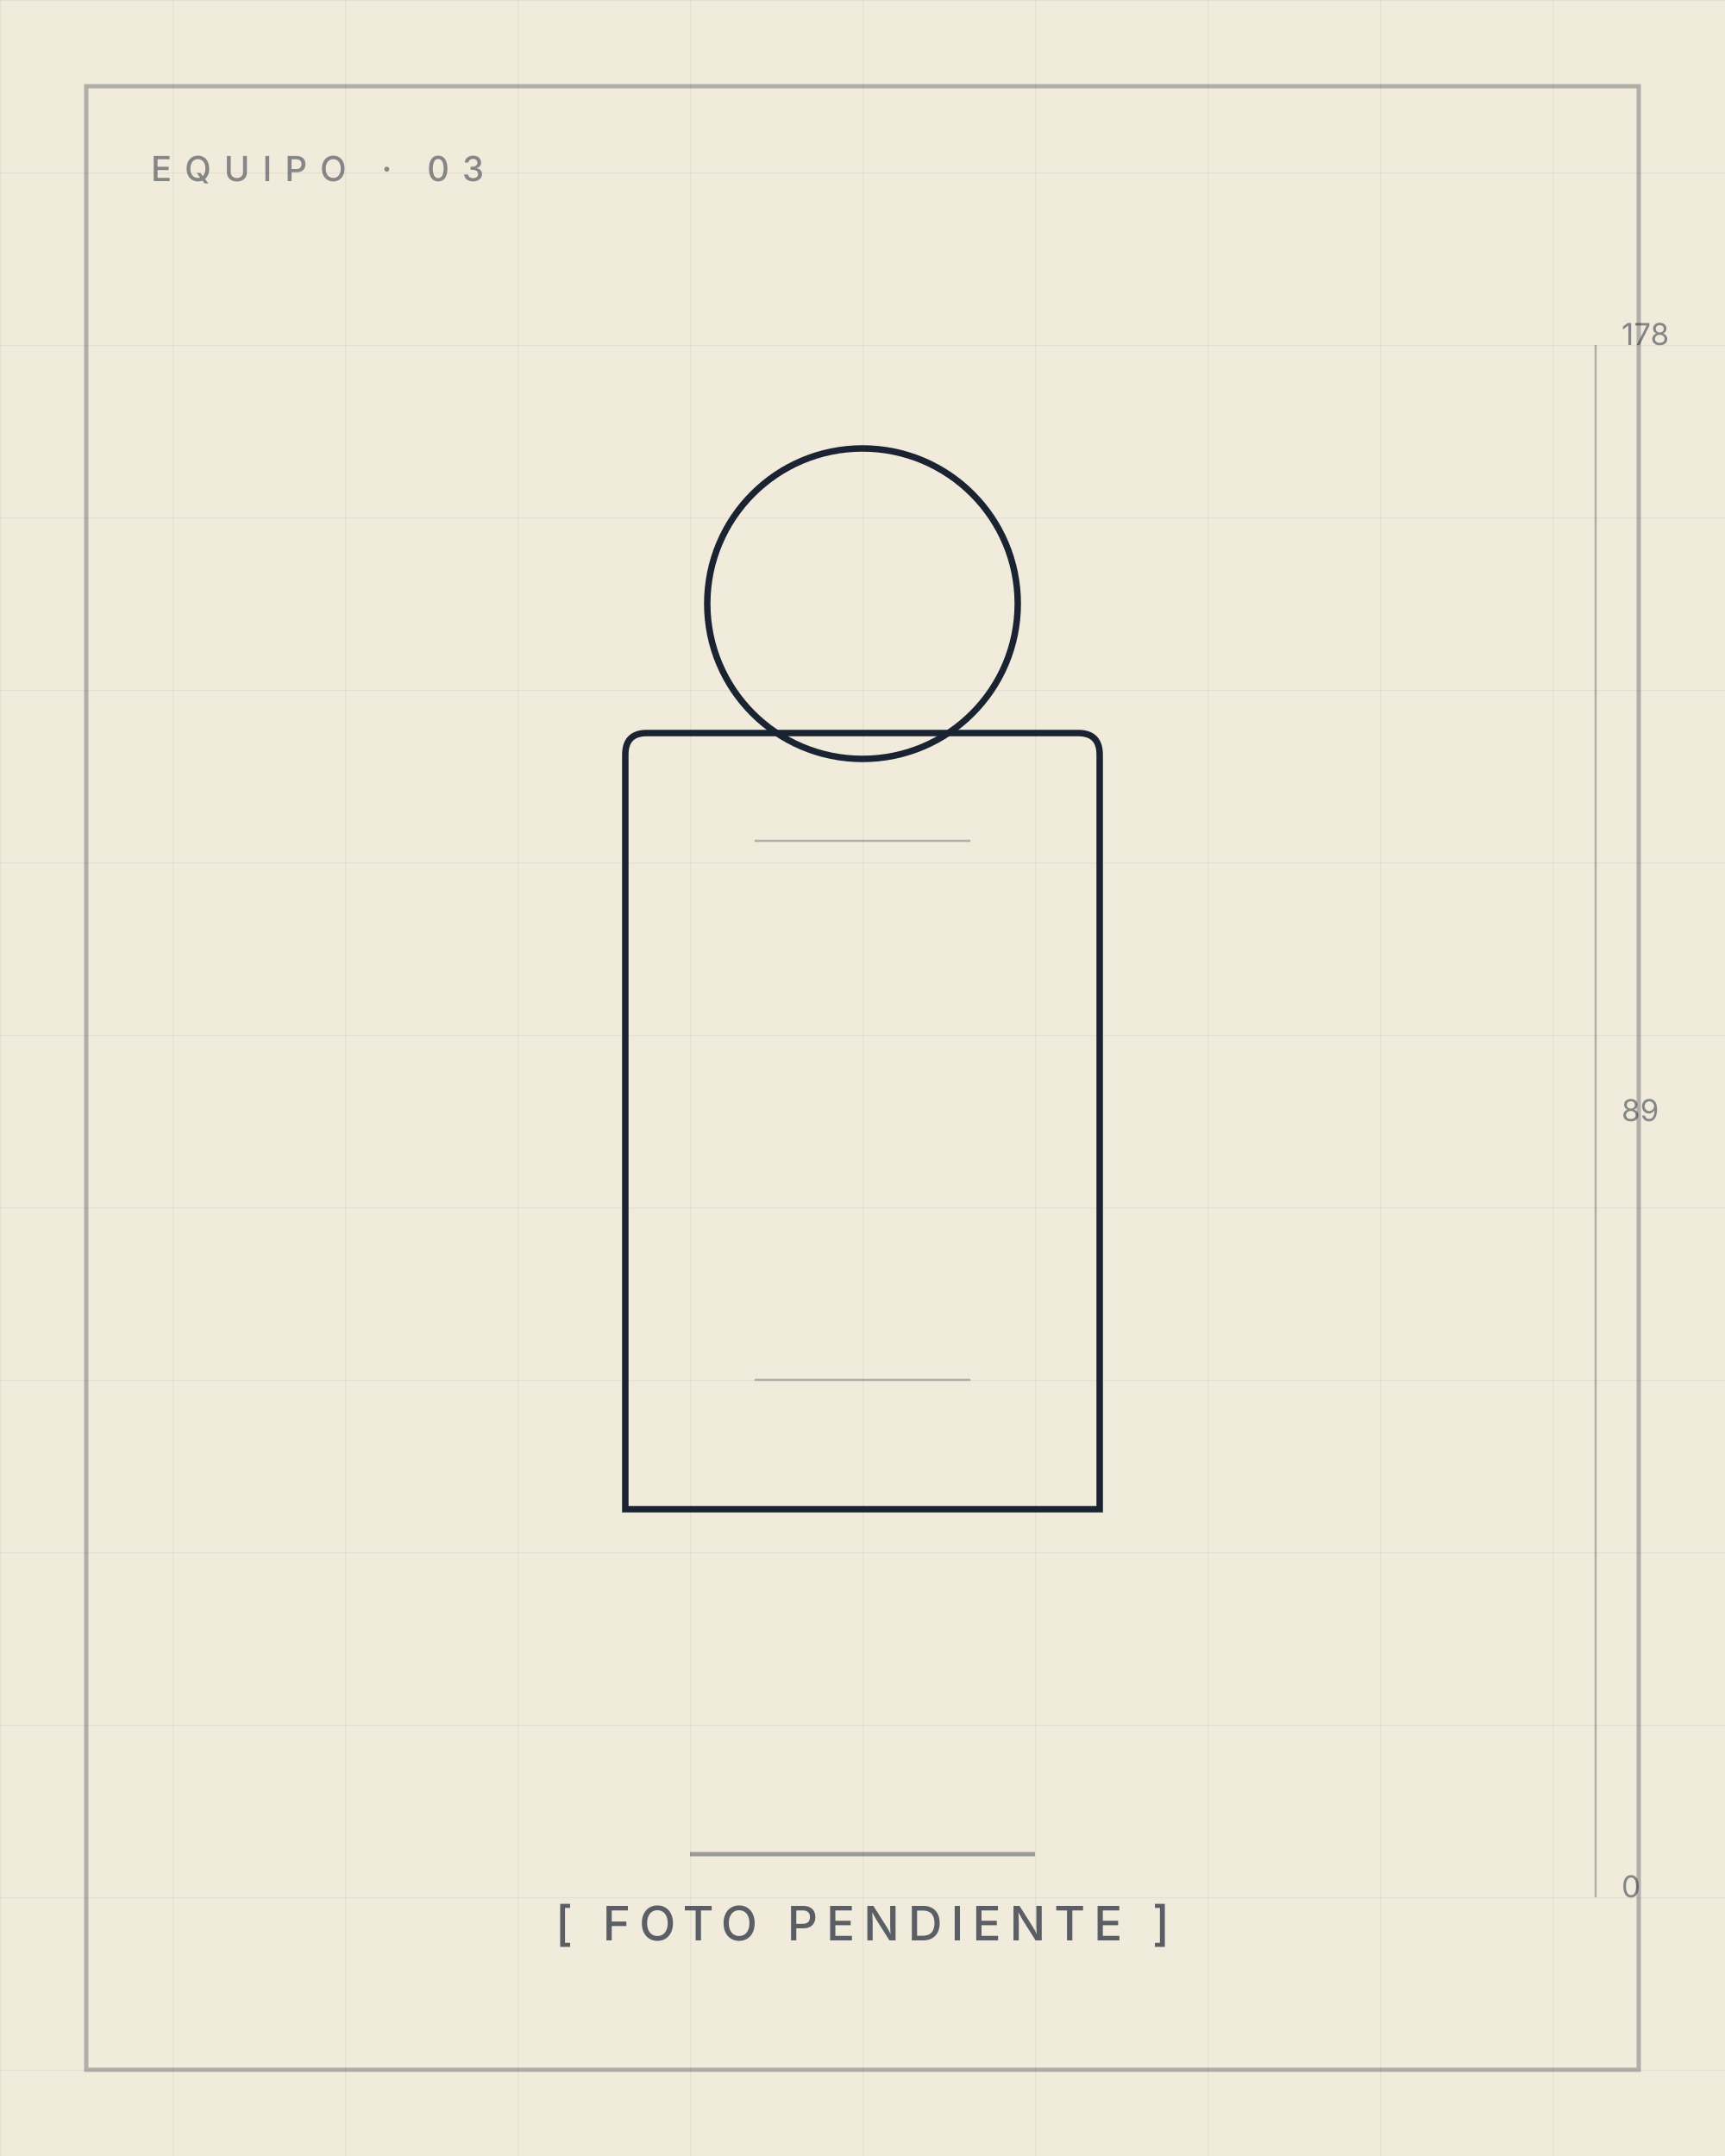
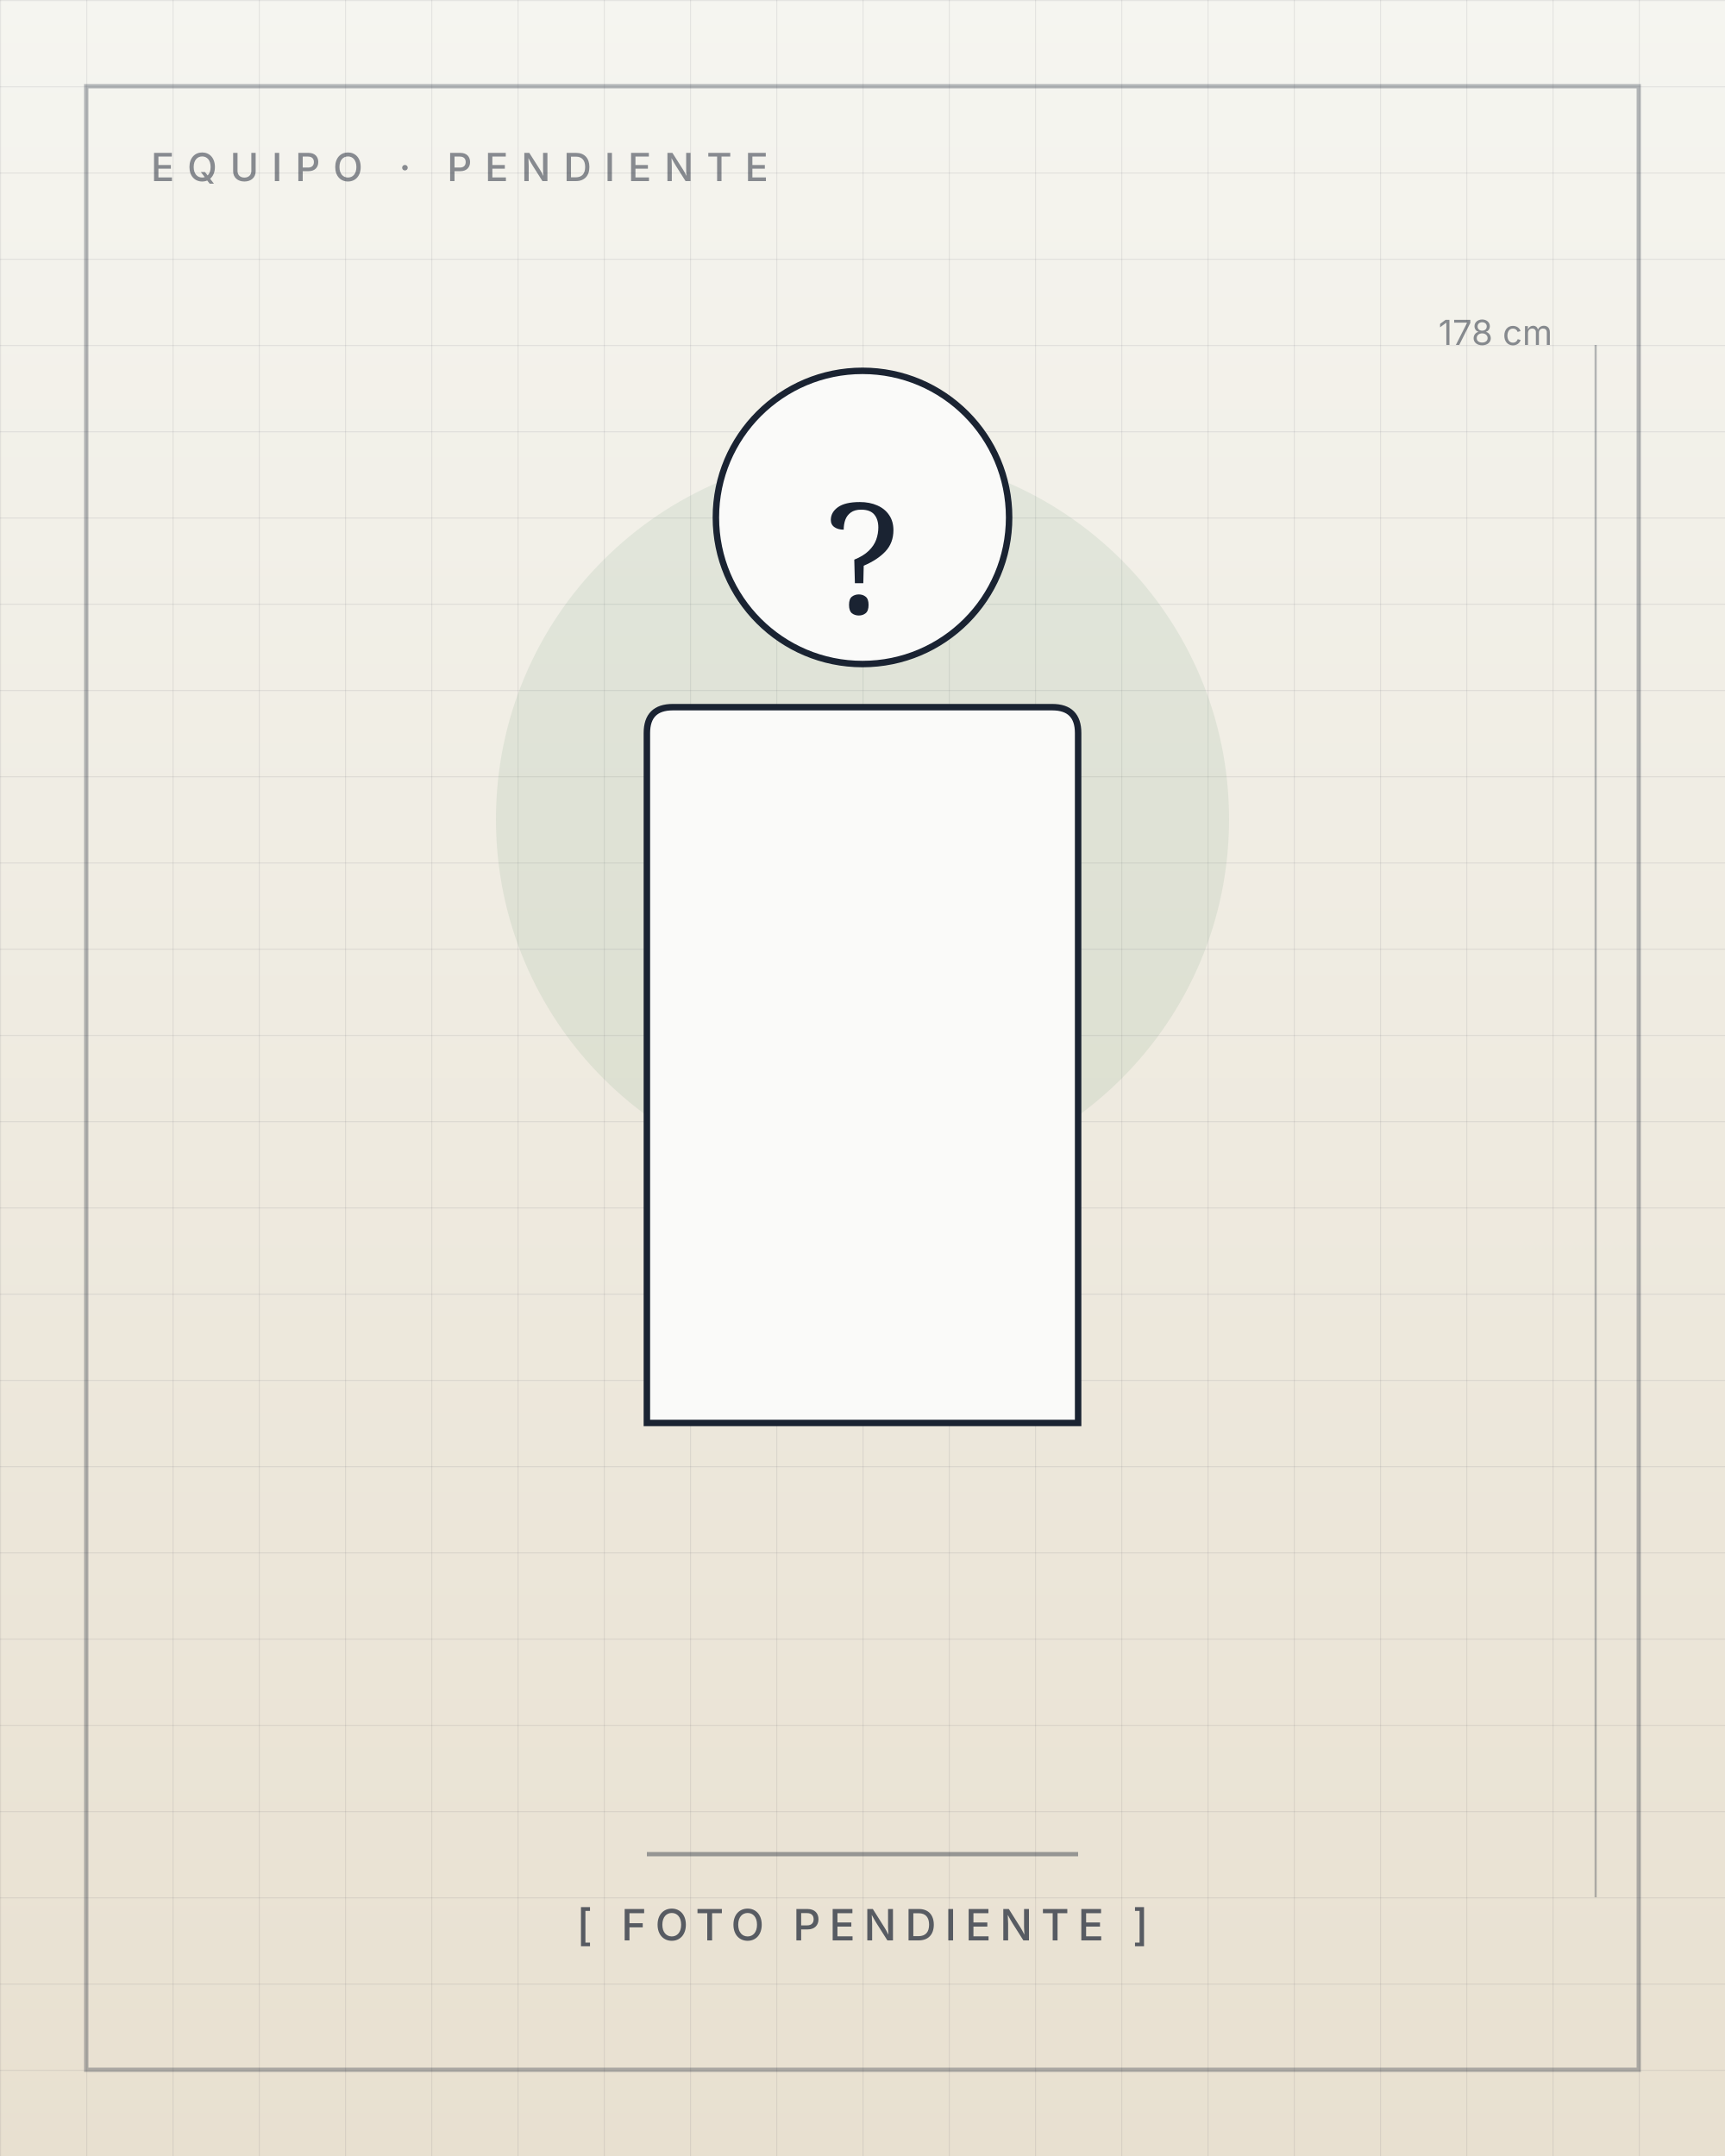
<svg xmlns="http://www.w3.org/2000/svg" viewBox="0 0 400 500" fill="none">
-   <rect width="400" height="500" fill="#f1ebdc" />
  <defs>
-     <pattern id="grid-t3" x="0" y="0" width="40" height="40" patternUnits="userSpaceOnUse">
-       <line x1="0" y1="0" x2="40" y2="0" stroke="#1a2332" stroke-width="0.5" stroke-opacity="0.06" />
-       <line x1="0" y1="0" x2="0" y2="40" stroke="#1a2332" stroke-width="0.5" stroke-opacity="0.06" />
+     <linearGradient id="team-bg-3" x1="0" y1="0" x2="0" y2="1">
+       <stop offset="0%" stop-color="#f5f5f0" />
+       <stop offset="100%" stop-color="#e8e0d0" />
+     </linearGradient>
+     <pattern id="team-grid-3" x="0" y="0" width="20" height="20" patternUnits="userSpaceOnUse">
+       <line x1="0" y1="0" x2="20" y2="0" stroke="#1a2332" stroke-width="0.5" stroke-opacity="0.08" />
+       <line x1="0" y1="0" x2="0" y2="20" stroke="#1a2332" stroke-width="0.5" stroke-opacity="0.08" />
    </pattern>
  </defs>
-   <rect width="400" height="500" fill="url(#grid-t3)" />
+   <rect width="400" height="500" fill="url(#team-bg-3)" />
+   <rect width="400" height="500" fill="url(#team-grid-3)" />
  <rect x="20" y="20" width="360" height="460" stroke="#1a2332" stroke-width="1" stroke-opacity="0.3" fill="none" />
-   <text x="35" y="42" font-family="'Inter', sans-serif" font-size="8" font-weight="500" letter-spacing="3" fill="#1a2332" fill-opacity="0.5">EQUIPO · 03</text>
-   <g transform="translate(200, 230)">
-     <circle cx="0" cy="-90" r="36" stroke="#1a2332" stroke-width="1.5" fill="none" />
-     <path d="M -55 -55 Q -55 -60 -50 -60 L 50 -60 Q 55 -60 55 -55 L 55 120 L -55 120 Z" stroke="#1a2332" stroke-width="1.5" fill="none" />
-     <line x1="-25" y1="-35" x2="25" y2="-35" stroke="#1a2332" stroke-width="0.5" stroke-opacity="0.3" />
-     <line x1="-25" y1="90" x2="25" y2="90" stroke="#1a2332" stroke-width="0.5" stroke-opacity="0.3" />
+   <text x="35" y="42" font-family="'Inter', sans-serif" font-size="9" font-weight="500" letter-spacing="3" fill="#1a2332" fill-opacity="0.5">EQUIPO · PENDIENTE</text>
+   <g transform="translate(200, 220)">
+     <circle cx="0" cy="-30" r="85" fill="#1f6e3a" fill-opacity="0.08" />
+     <circle cx="0" cy="-100" r="34" stroke="#1a2332" stroke-width="1.5" fill="#fafaf9" />
+     <path d="M -50 -50 Q -50 -56 -44 -56 L 44 -56 Q 50 -56 50 -50 L 50 110 L -50 110 Z" stroke="#1a2332" stroke-width="1.5" fill="#fafaf9" />
+     <text x="0" y="-90" font-family="'Cormorant Garamond', Georgia, serif" font-size="36" font-weight="500" fill="#1a2332" text-anchor="middle" dominant-baseline="middle">?</text>
  </g>
  <g transform="translate(370, 80)">
    <line x1="0" y1="0" x2="0" y2="360" stroke="#1a2332" stroke-width="0.5" stroke-opacity="0.3" />
-     <text x="6" y="0" font-family="'Inter', sans-serif" font-size="7" fill="#1a2332" fill-opacity="0.5">178</text>
-     <text x="6" y="180" font-family="'Inter', sans-serif" font-size="7" fill="#1a2332" fill-opacity="0.5">89</text>
-     <text x="6" y="360" font-family="'Inter', sans-serif" font-size="7" fill="#1a2332" fill-opacity="0.5">0</text>
+     <text x="-10" y="0" font-family="'Inter', sans-serif" font-size="8" fill="#1a2332" fill-opacity="0.5" text-anchor="end">178 cm</text>
  </g>
  <g transform="translate(200, 430)">
-     <line x1="-40" y1="0" x2="40" y2="0" stroke="#1a2332" stroke-width="1" stroke-opacity="0.4" />
-     <text x="0" y="20" font-family="'Inter', sans-serif" font-size="11" font-weight="500" letter-spacing="2" fill="#1a2332" fill-opacity="0.7" text-anchor="middle">[ FOTO PENDIENTE ]</text>
+     <line x1="-50" y1="0" x2="50" y2="0" stroke="#1a2332" stroke-width="1" stroke-opacity="0.4" />
+     <text x="0" y="20" font-family="'Inter', sans-serif" font-size="10" font-weight="500" letter-spacing="2" fill="#1a2332" fill-opacity="0.7" text-anchor="middle">[ FOTO PENDIENTE ]</text>
  </g>
</svg>
